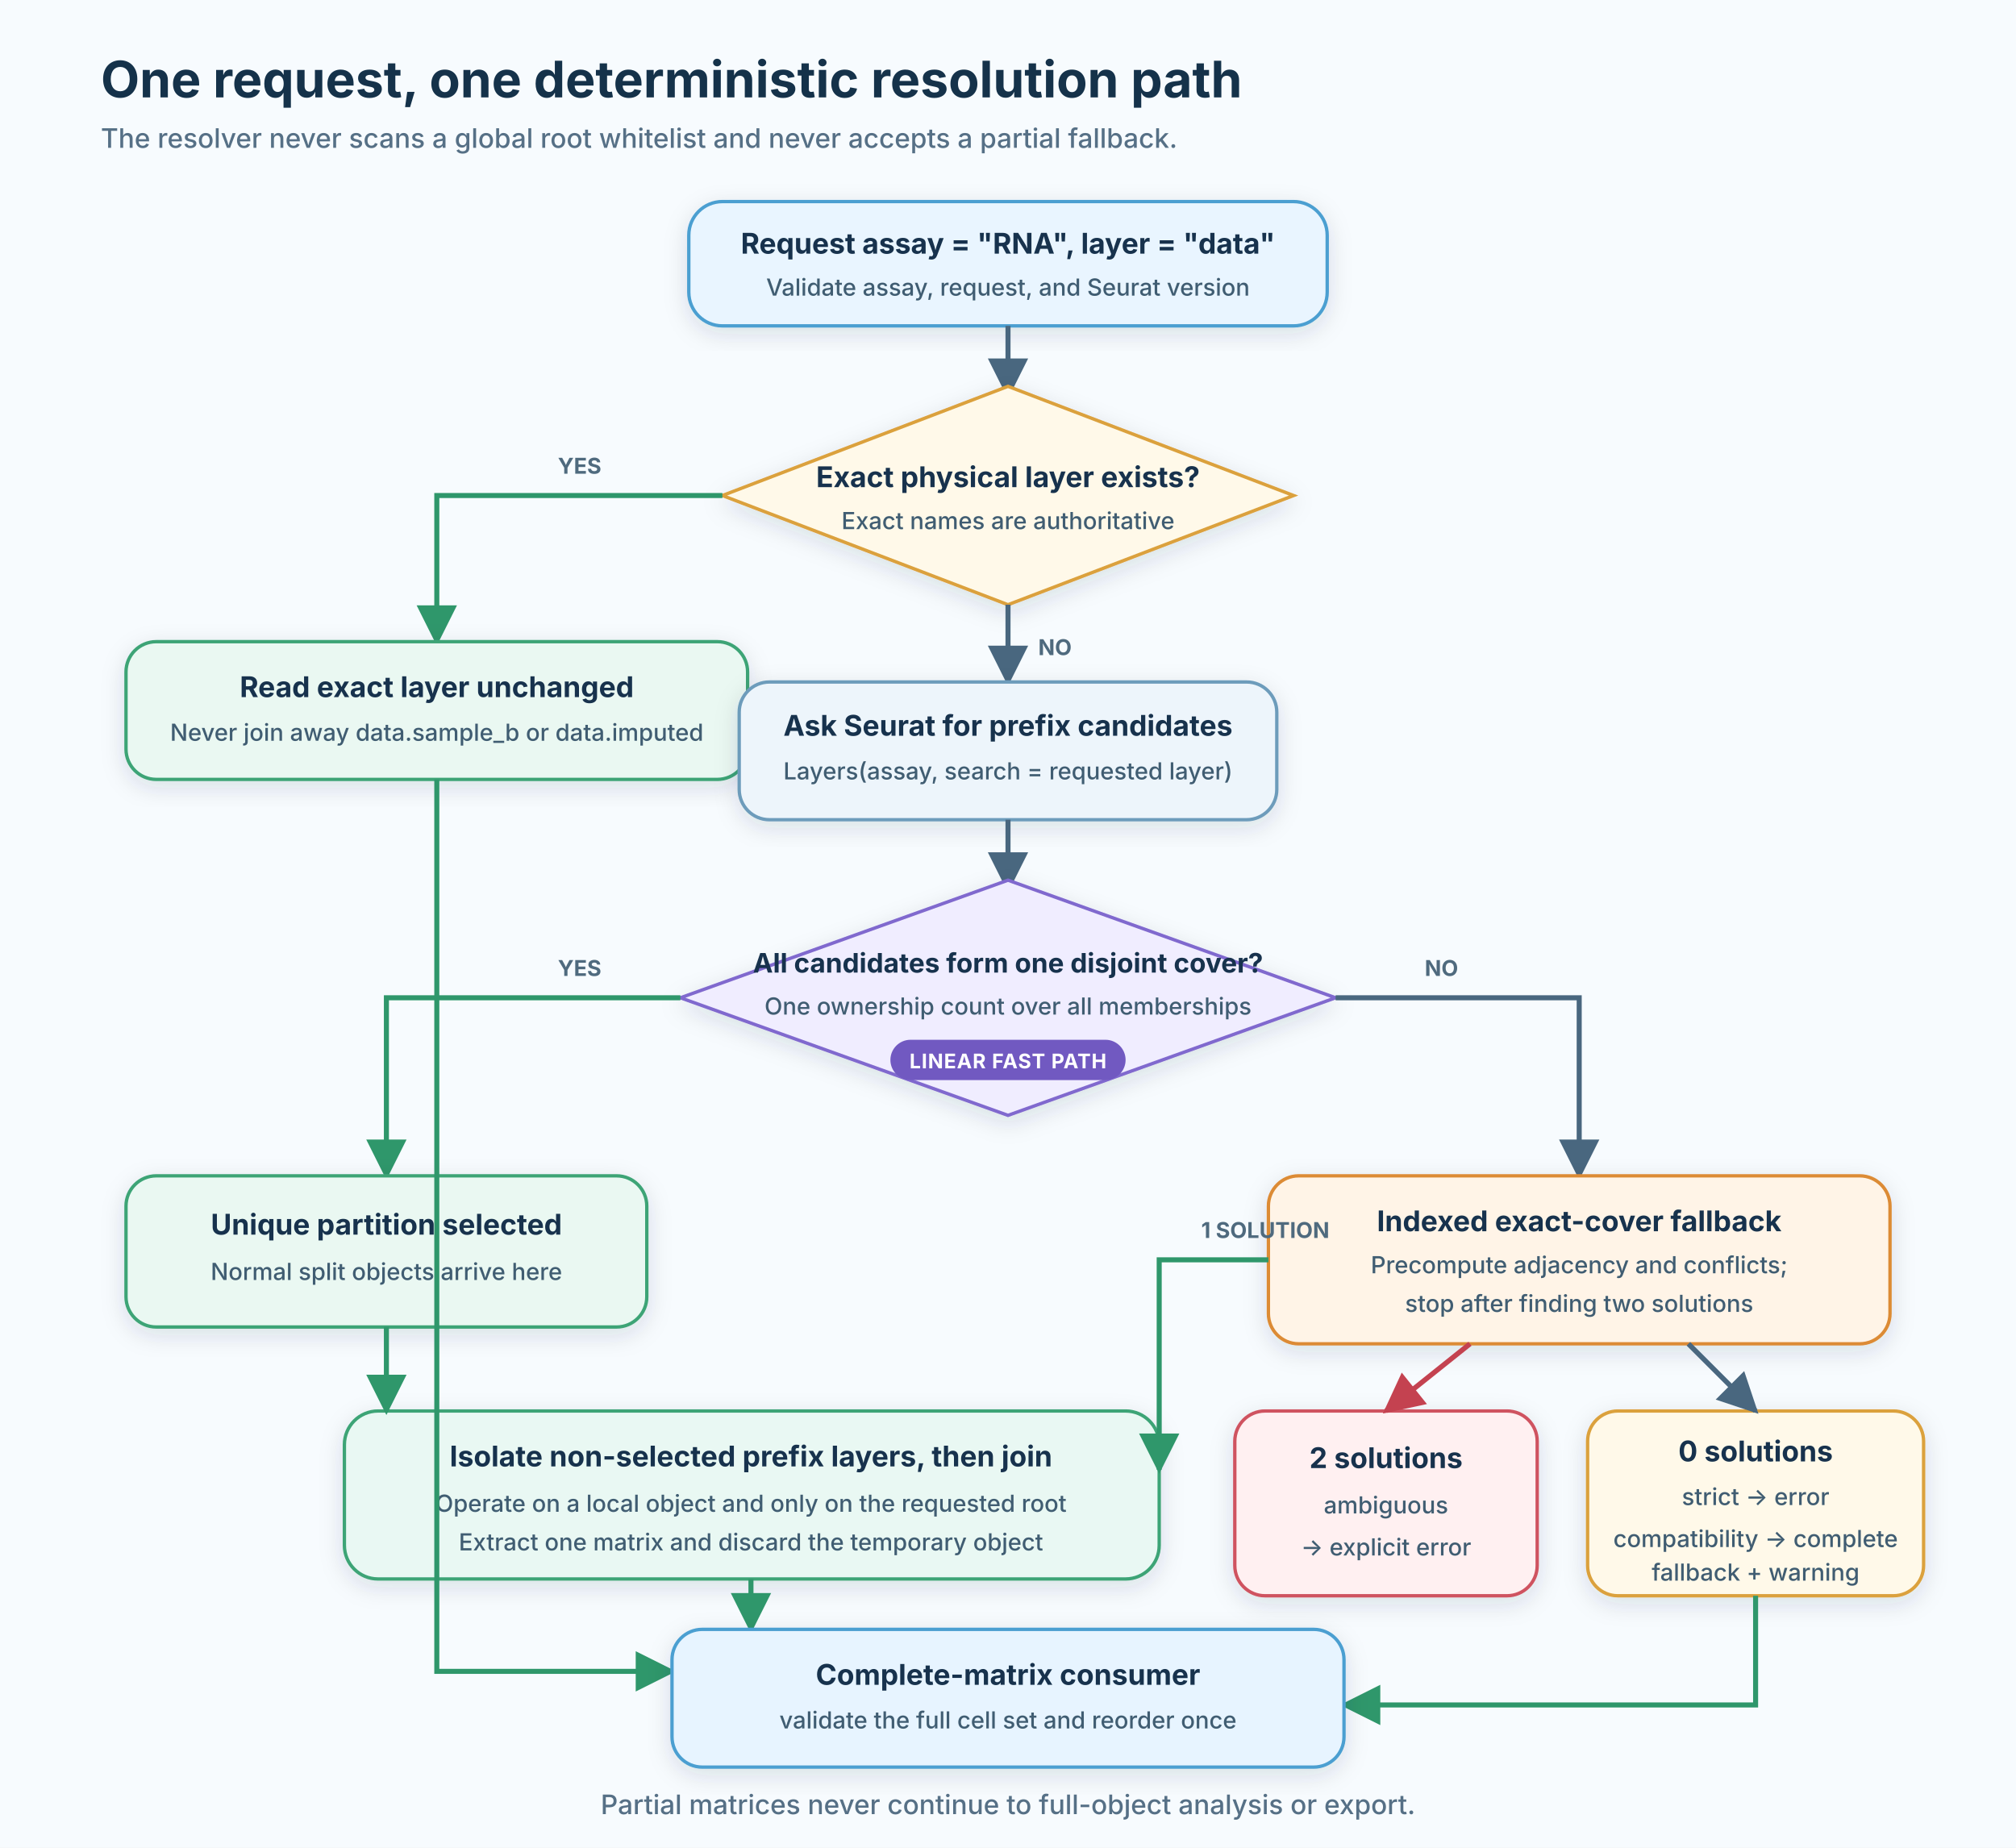
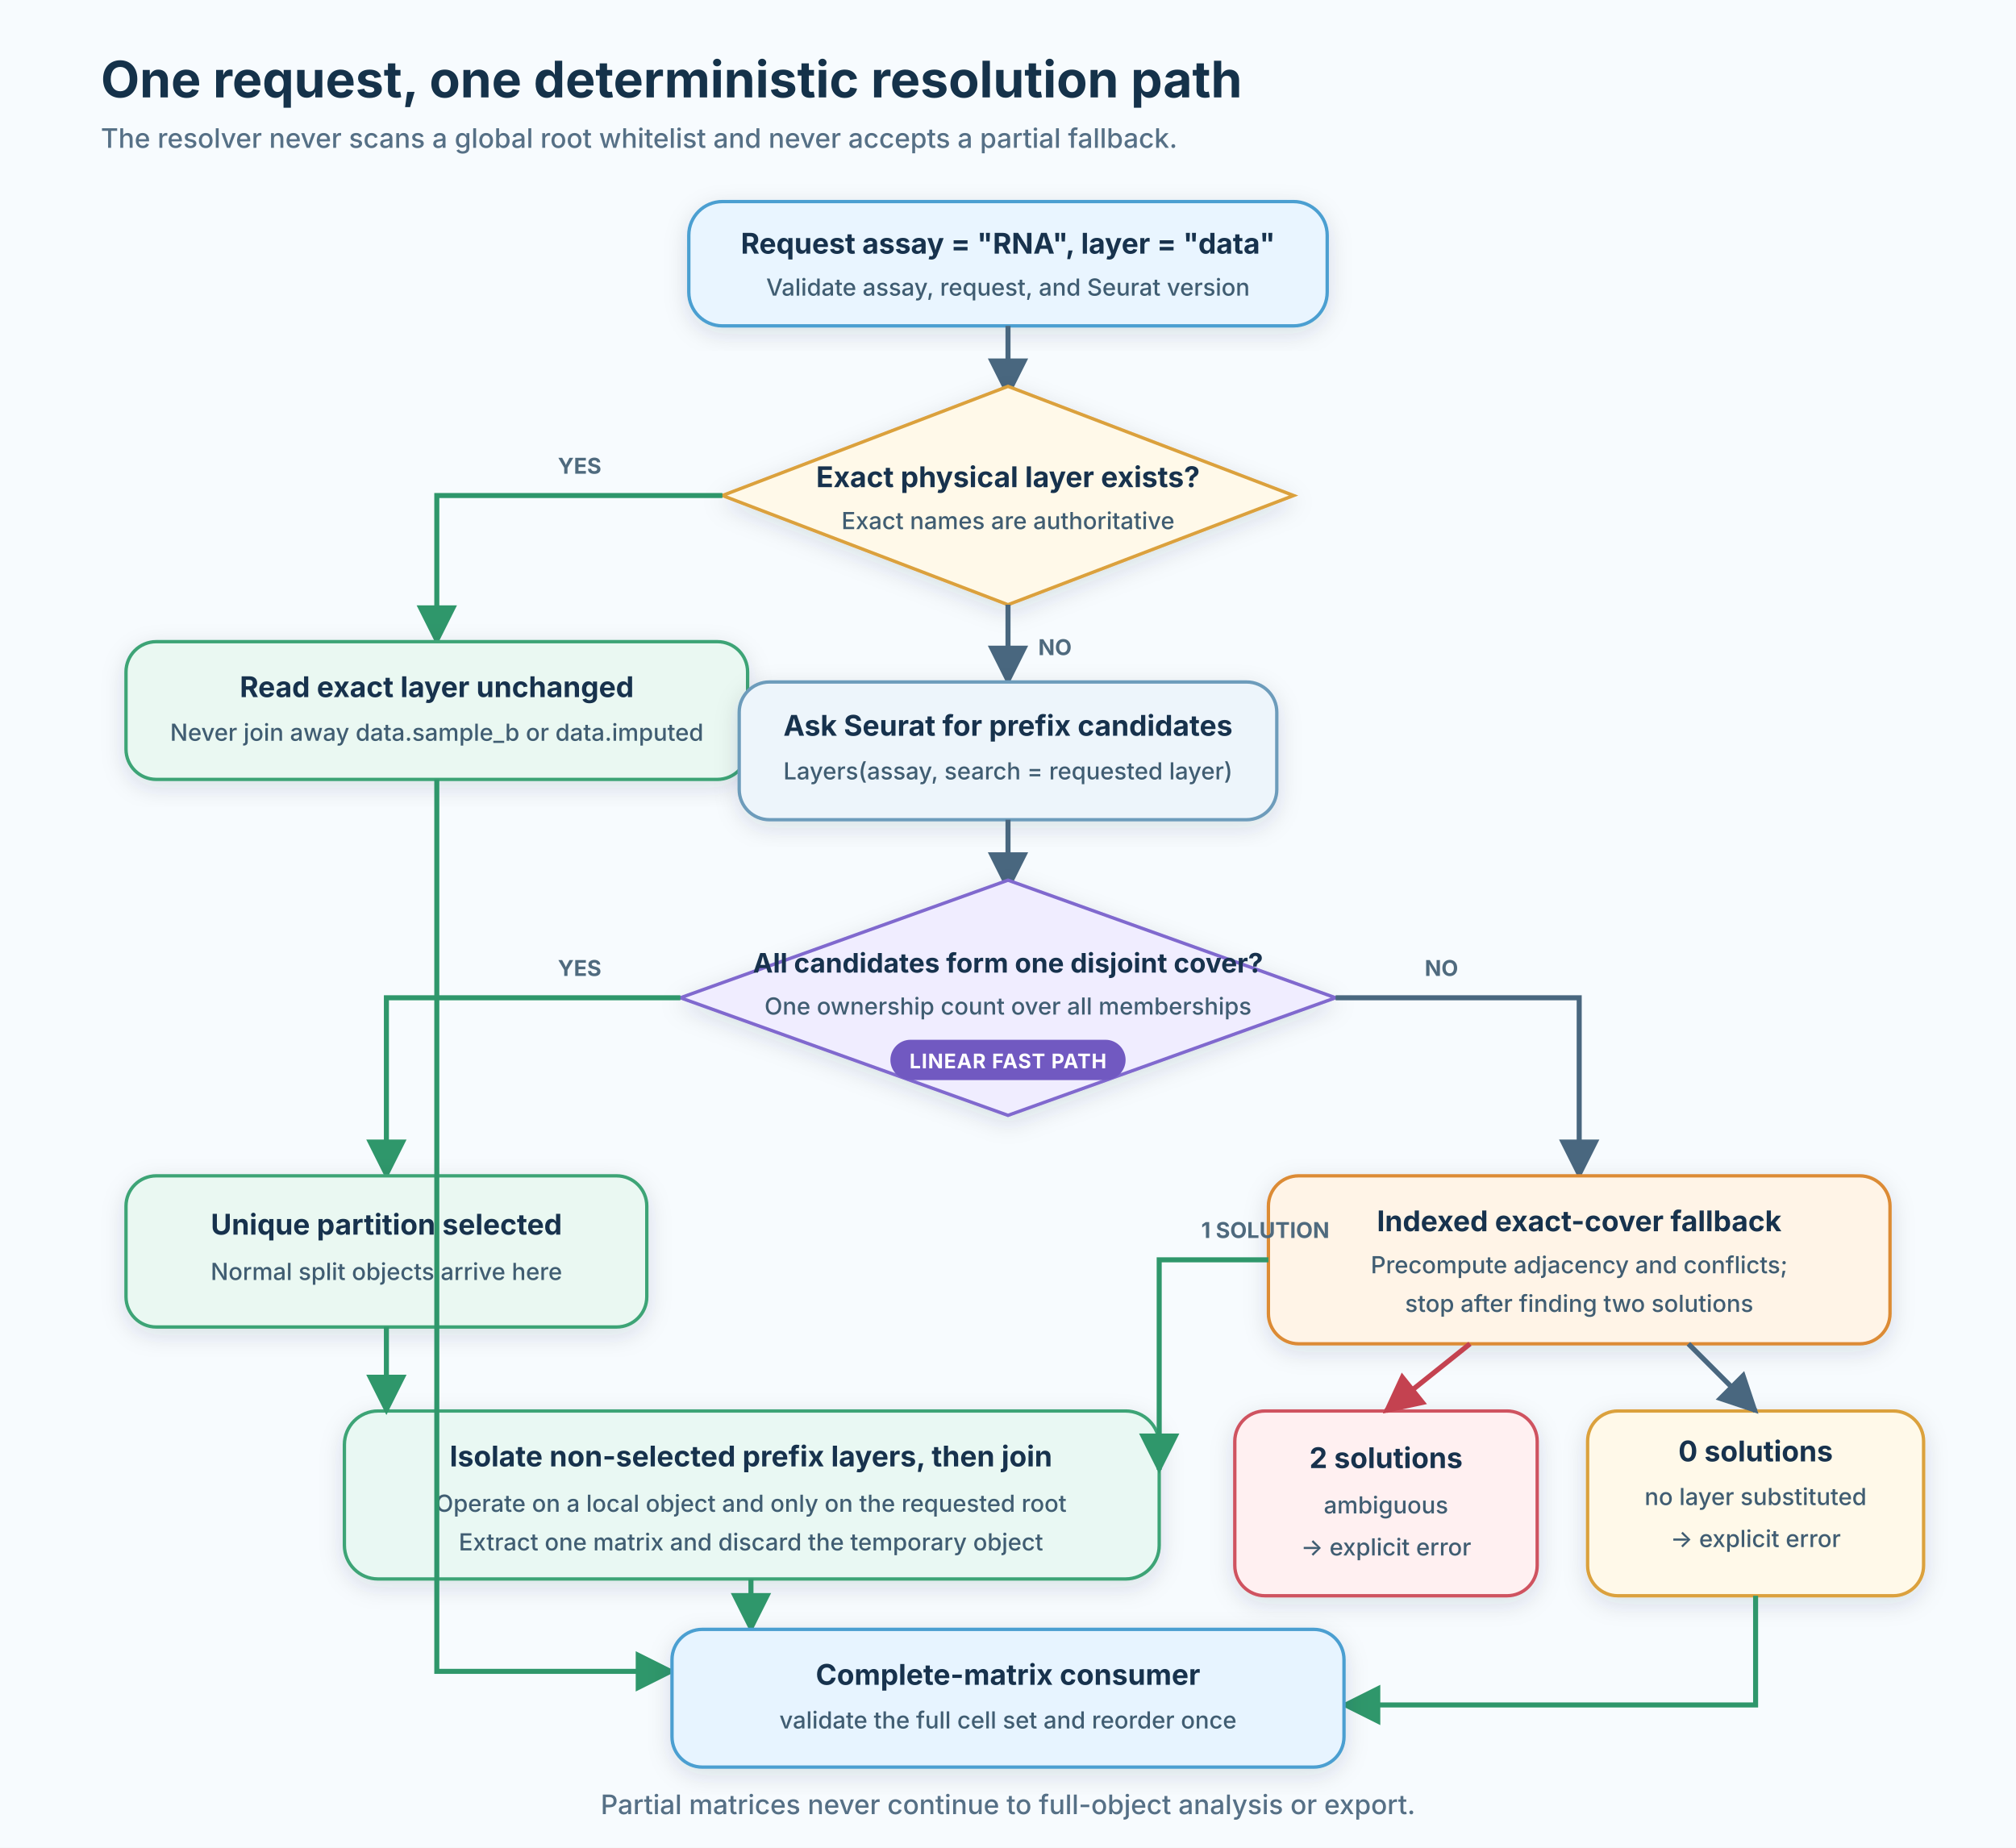
<svg xmlns="http://www.w3.org/2000/svg" viewBox="0 0 1200 1100" role="img" aria-labelledby="title desc">
  <defs>
    <filter id="shadow" x="-20%" y="-20%" width="140%" height="140%">
      <feDropShadow dx="0" dy="4" stdDeviation="7" flood-color="#17324d" flood-opacity=".13" />
    </filter>
    <marker id="arrow" viewBox="0 0 10 10" refX="9" refY="5" markerWidth="8" markerHeight="8" orient="auto-start-reverse">
      <path d="M 0 0 L 10 5 L 0 10 z" fill="#49677f" />
    </marker>
    <marker id="arrow-green" viewBox="0 0 10 10" refX="9" refY="5" markerWidth="8" markerHeight="8" orient="auto-start-reverse">
      <path d="M 0 0 L 10 5 L 0 10 z" fill="#2f976b" />
    </marker>
    <marker id="arrow-red" viewBox="0 0 10 10" refX="9" refY="5" markerWidth="8" markerHeight="8" orient="auto-start-reverse">
      <path d="M 0 0 L 10 5 L 0 10 z" fill="#c44250" />
    </marker>
    <style>
      .title { font: 700 30px -apple-system, BlinkMacSystemFont, "Segoe UI", sans-serif; fill: #15324a; }
      .subtitle { font: 500 16px -apple-system, BlinkMacSystemFont, "Segoe UI", sans-serif; fill: #567086; }
      .node-title { font: 700 17px -apple-system, BlinkMacSystemFont, "Segoe UI", sans-serif; fill: #17324d; }
      .body { font: 500 14px -apple-system, BlinkMacSystemFont, "Segoe UI", sans-serif; fill: #405d72; }
      .branch { font: 700 13px -apple-system, BlinkMacSystemFont, "Segoe UI", sans-serif; fill: #4f6a7e; }
      .badge { font: 700 12px -apple-system, BlinkMacSystemFont, "Segoe UI", sans-serif; fill: white; letter-spacing: .4px; }
      .line { fill: none; stroke: #49677f; stroke-width: 3; marker-end: url(#arrow); }
      .good { fill: none; stroke: #2f976b; stroke-width: 3; marker-end: url(#arrow-green); }
      .bad { fill: none; stroke: #c44250; stroke-width: 3; marker-end: url(#arrow-red); }
    </style>
  </defs>
  <rect width="1200" height="1100" fill="#f7fbfe" />
  <text x="60" y="58" class="title">One request, one deterministic resolution path</text>
  <text x="60" y="88" class="subtitle">The resolver never scans a global root whitelist and never accepts a partial fallback.</text>
  <g filter="url(#shadow)">
    <rect x="410" y="120" width="380" height="74" rx="20" fill="#e9f5ff" stroke="#4c9fd1" stroke-width="2" />
  </g>
  <text x="600" y="151" text-anchor="middle" class="node-title">Request assay = "RNA", layer = "data"</text>
  <text x="600" y="176" text-anchor="middle" class="body">Validate assay, request, and Seurat version</text>
  <path d="M 600 194 L 600 235" class="line" />
  <g filter="url(#shadow)">
    <path d="M 600 230 L 770 295 L 600 360 L 430 295 Z" fill="#fff9e9" stroke="#dba13c" stroke-width="2" />
  </g>
  <text x="600" y="290" text-anchor="middle" class="node-title">Exact physical layer exists?</text>
  <text x="600" y="315" text-anchor="middle" class="body">Exact names are authoritative</text>
  <path d="M 430 295 L 260 295 L 260 382" class="good" />
  <text x="345" y="282" text-anchor="middle" class="branch">YES</text>
  <g filter="url(#shadow)">
    <rect x="75" y="382" width="370" height="82" rx="18" fill="#eaf8f2" stroke="#3ca476" stroke-width="2" />
  </g>
  <text x="260" y="415" text-anchor="middle" class="node-title">Read exact layer unchanged</text>
  <text x="260" y="441" text-anchor="middle" class="body">Never join away data.sample_b or data.imputed</text>
  <path d="M 600 360 L 600 406" class="line" />
  <text x="618" y="390" class="branch">NO</text>
  <g filter="url(#shadow)">
    <rect x="440" y="406" width="320" height="82" rx="18" fill="#edf5fb" stroke="#6d9cbb" stroke-width="2" />
  </g>
  <text x="600" y="438" text-anchor="middle" class="node-title">Ask Seurat for prefix candidates</text>
  <text x="600" y="464" text-anchor="middle" class="body">Layers(assay, search = requested layer)</text>
  <path d="M 600 488 L 600 529" class="line" />
  <g filter="url(#shadow)">
    <path d="M 600 524 L 795 594 L 600 664 L 405 594 Z" fill="#f0edff" stroke="#8069ce" stroke-width="2" />
  </g>
  <text x="600" y="579" text-anchor="middle" class="node-title" style="font-size:16px">All candidates form one disjoint cover?</text>
  <text x="600" y="604" text-anchor="middle" class="body">One ownership count over all memberships</text>
  <rect x="530" y="619" width="140" height="24" rx="12" fill="#7159c1" />
  <text x="600" y="636" text-anchor="middle" class="badge">LINEAR FAST PATH</text>
  <path d="M 405 594 L 230 594 L 230 700" class="good" />
  <text x="345" y="581" text-anchor="middle" class="branch">YES</text>
  <path d="M 795 594 L 940 594 L 940 700" class="line" />
  <text x="858" y="581" text-anchor="middle" class="branch">NO</text>
  <g filter="url(#shadow)">
    <rect x="755" y="700" width="370" height="100" rx="18" fill="#fff4e7" stroke="#dc8b34" stroke-width="2" />
  </g>
  <text x="940" y="733" text-anchor="middle" class="node-title">Indexed exact-cover fallback</text>
  <text x="940" y="758" text-anchor="middle" class="body">Precompute adjacency and conflicts;</text>
  <text x="940" y="781" text-anchor="middle" class="body">stop after finding two solutions</text>
  <g filter="url(#shadow)">
    <rect x="75" y="700" width="310" height="90" rx="18" fill="#eaf8f2" stroke="#3ca476" stroke-width="2" />
  </g>
  <text x="230" y="735" text-anchor="middle" class="node-title">Unique partition selected</text>
  <text x="230" y="762" text-anchor="middle" class="body">Normal split objects arrive here</text>
  <g filter="url(#shadow)">
    <rect x="205" y="840" width="485" height="100" rx="20" fill="#e9f8f3" stroke="#3ca476" stroke-width="2" />
  </g>
  <text x="447" y="873" text-anchor="middle" class="node-title">Isolate non-selected prefix layers, then join</text>
  <text x="447" y="900" text-anchor="middle" class="body">Operate on a local object and only on the requested root</text>
  <text x="447" y="923" text-anchor="middle" class="body">Extract one matrix and discard the temporary object</text>
  <path d="M 230 790 L 230 840" class="good" />
  <path d="M 755 750 L 690 750 L 690 875" class="good" />
  <text x="715" y="737" class="branch">1 SOLUTION</text>
  <g filter="url(#shadow)">
    <rect x="735" y="840" width="180" height="110" rx="18" fill="#fff0f1" stroke="#cf5360" stroke-width="2" />
  </g>
  <text x="825" y="874" text-anchor="middle" class="node-title">2 solutions</text>
  <text x="825" y="901" text-anchor="middle" class="body">ambiguous</text>
  <text x="825" y="926" text-anchor="middle" class="body">→ explicit error</text>
  <path d="M 875 800 L 825 840" class="bad" />
  <g filter="url(#shadow)">
    <rect x="945" y="840" width="200" height="110" rx="18" fill="#fff9e9" stroke="#dba13c" stroke-width="2" />
  </g>
  <text x="1045" y="870" text-anchor="middle" class="node-title">0 solutions</text>
-   <text x="1045" y="896" text-anchor="middle" class="body">strict → error</text>
-   <text x="1045" y="921" text-anchor="middle" class="body">compatibility → complete</text>
-   <text x="1045" y="941" text-anchor="middle" class="body">fallback + warning</text>
+   <text x="1045" y="896" text-anchor="middle" class="body">no layer substituted</text>
+   <text x="1045" y="921" text-anchor="middle" class="body">→ explicit error</text>
  <path d="M 1005 800 L 1045 840" class="line" />
  <path d="M 260 464 L 260 995 L 400 995" class="good" />
  <path d="M 447 940 L 447 970" class="good" />
  <path d="M 1045 950 L 1045 1015 L 800 1015" class="good" />
  <g filter="url(#shadow)">
    <rect x="400" y="970" width="400" height="82" rx="18" fill="#e7f4ff" stroke="#4c9fd1" stroke-width="2" />
  </g>
  <text x="600" y="1003" text-anchor="middle" class="node-title">Complete-matrix consumer</text>
  <text x="600" y="1029" text-anchor="middle" class="body">validate the full cell set and reorder once</text>
  <text x="600" y="1080" text-anchor="middle" class="subtitle">Partial matrices never continue to full-object analysis or export.</text>
</svg>
